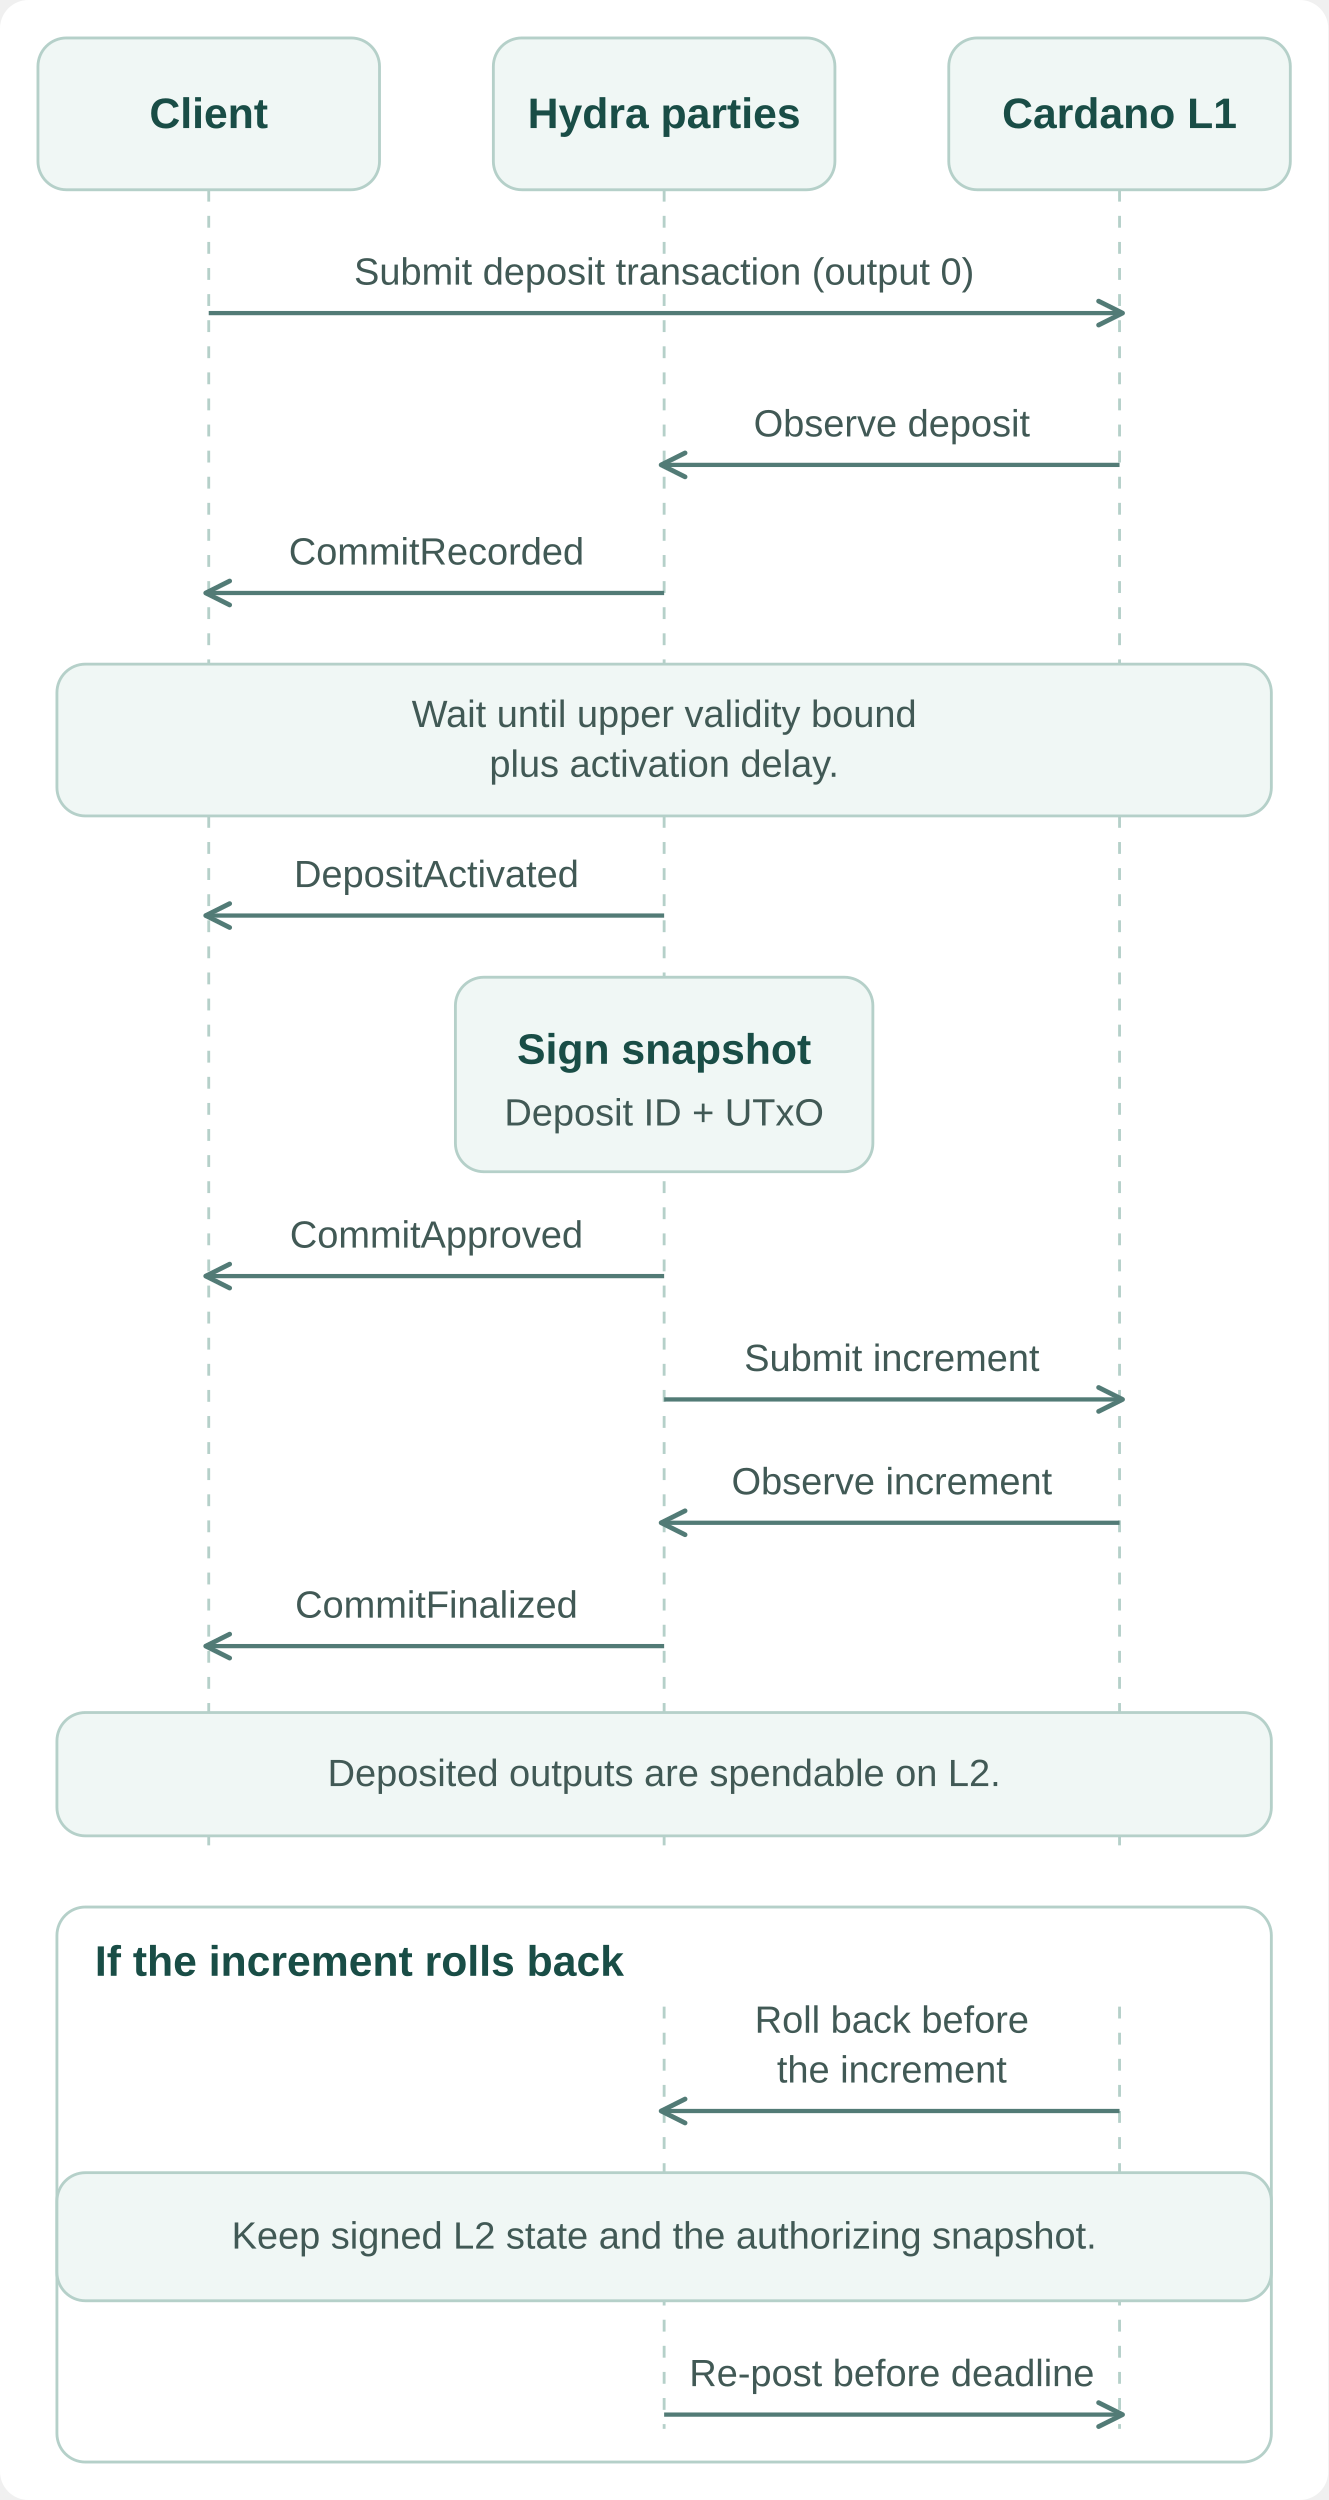
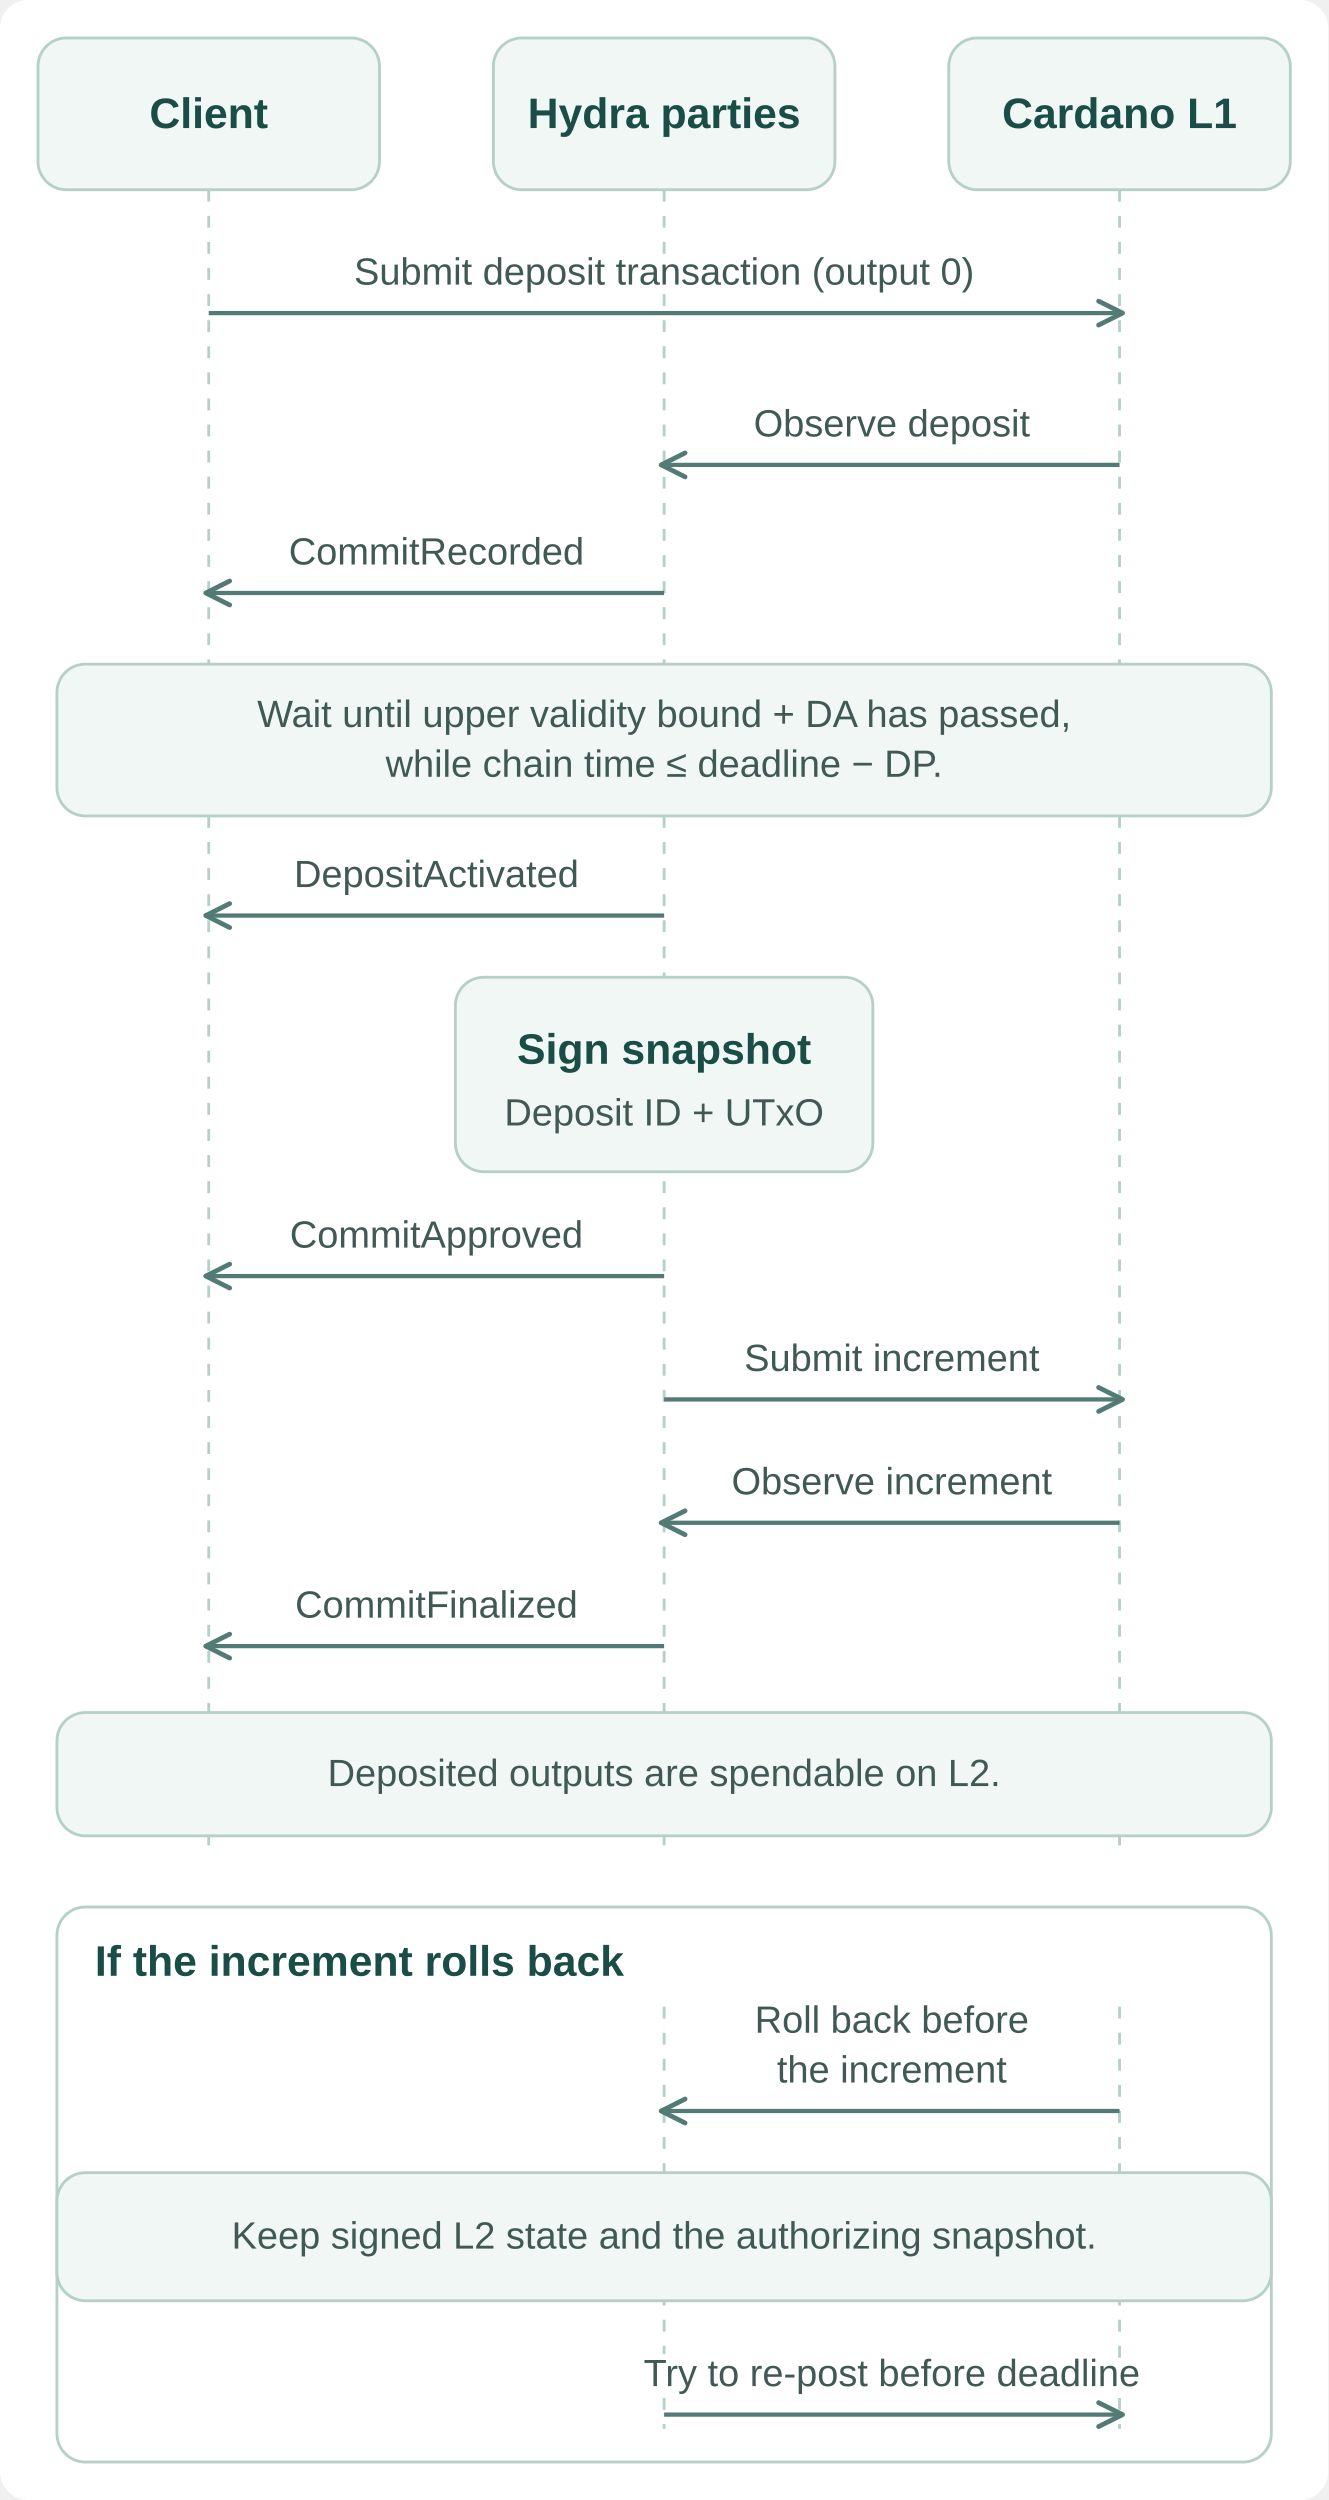
<svg xmlns="http://www.w3.org/2000/svg" width="560" height="1054" viewBox="0 0 560 1054" role="img" aria-labelledby="title description">
  <defs>
    <marker id="arrow" viewBox="0 0 10 10" refX="8" refY="5" markerWidth="7" markerHeight="7" orient="auto-start-reverse">
      <path d="M 1 1 L 9 5 L 1 9" fill="none" stroke="#527b76" stroke-width="1.6" stroke-linecap="round" stroke-linejoin="round" />
    </marker>
    <style>
      text { font-family: Arial, Helvetica, sans-serif; }
      .heading { font-size: 20px; font-weight: 600; fill: #194d46; }
      .step { font-size: 18px; font-weight: 600; fill: #194d46; }
      .body { font-size: 16px; fill: #415955; }
      .label { font-size: 15px; fill: #526761; }
      .detail { font-size: 14px; fill: #526761; }
      .message { font-size: 16px; fill: #415955; paint-order: stroke; stroke: #fff; stroke-width: 5px; stroke-linejoin: round; }
      .path { fill: none; stroke: #527b76; stroke-width: 1.8; marker-end: url(#arrow); }
      .line { fill: none; stroke: #527b76; stroke-width: 1.8; }
      .guide { fill: none; stroke: #b5d0c9; stroke-width: 1.2; stroke-dasharray: 5 6; }
      .card { fill: #f0f7f5; stroke: #b5d0c9; stroke-width: 1.2; }
      .group { fill: #fff; stroke: #b5d0c9; stroke-width: 1.2; }
      .accent { fill: #e0eee9; stroke: #8fb8ac; stroke-width: 1.2; }
    </style>
  </defs>
  <rect width="560" height="1054" rx="12" fill="#fff" />
  <path d="M 88 80 V 780" class="guide" />
  <rect x="16.0" y="16" width="144" height="64" rx="12" class="card" />
  <text x="88.0" y="54.0" text-anchor="middle" class="step">Client</text>
  <path d="M 280 80 V 780" class="guide" />
  <rect x="208.0" y="16" width="144" height="64" rx="12" class="card" />
  <text x="280.0" y="54.0" text-anchor="middle" class="step">Hydra parties</text>
  <path d="M 472 80 V 780" class="guide" />
  <rect x="400.0" y="16" width="144" height="64" rx="12" class="card" />
  <text x="472.0" y="54.0" text-anchor="middle" class="step">Cardano L1</text>
  <path d="M 88 132 H 472" class="path" />
  <text x="280.0" y="120" text-anchor="middle" class="message">Submit deposit transaction (output 0)</text>
  <path d="M 472 196 H 280" class="path" />
  <text x="376.0" y="184" text-anchor="middle" class="message">Observe deposit</text>
  <path d="M 280 250 H 88" class="path" />
  <text x="184.0" y="238" text-anchor="middle" class="message">CommitRecorded</text>
  <rect x="24" y="280" width="512" height="64" rx="12" class="card" />
-   <text x="280" y="306.5" text-anchor="middle" class="body">Wait until upper validity bound</text>
-   <text x="280" y="327.5" text-anchor="middle" class="body">plus activation delay.</text>
+   <text x="280" y="306.5" text-anchor="middle" class="body">Wait until upper validity bound + DA has passed,</text>
+   <text x="280" y="327.5" text-anchor="middle" class="body">while chain time ≤ deadline − DP.</text>
  <path d="M 280 386 H 88" class="path" />
  <text x="184.0" y="374" text-anchor="middle" class="message">DepositActivated</text>
  <rect x="192" y="412" width="176" height="82" rx="12" class="card" />
  <text x="280.0" y="448.5" text-anchor="middle" class="step">Sign snapshot</text>
  <text x="280.0" y="474.5" text-anchor="middle" class="body">Deposit ID + UTxO</text>
  <path d="M 280 538 H 88" class="path" />
  <text x="184.0" y="526" text-anchor="middle" class="message">CommitApproved</text>
  <path d="M 280 590 H 472" class="path" />
  <text x="376.0" y="578" text-anchor="middle" class="message">Submit increment</text>
  <path d="M 472 642 H 280" class="path" />
  <text x="376.0" y="630" text-anchor="middle" class="message">Observe increment</text>
  <path d="M 280 694 H 88" class="path" />
  <text x="184.0" y="682" text-anchor="middle" class="message">CommitFinalized</text>
  <rect x="24" y="722" width="512" height="52" rx="12" class="card" />
  <text x="280" y="753.0" text-anchor="middle" class="body">Deposited outputs are spendable on L2.</text>
  <rect x="24" y="804" width="512" height="234" rx="12" class="group" />
  <text x="40" y="833" text-anchor="start" class="step">If the increment rolls back</text>
  <path d="M 280 846 V 1024" class="guide" />
  <path d="M 472 846 V 1024" class="guide" />
  <path d="M 472 890 H 280" class="path" />
  <text x="376.0" y="857" text-anchor="middle" class="message">Roll back before</text>
  <text x="376.0" y="878" text-anchor="middle" class="message">the increment</text>
  <rect x="24" y="916" width="512" height="54" rx="12" class="card" />
  <text x="280" y="948.0" text-anchor="middle" class="body">Keep signed L2 state and the authorizing snapshot.</text>
  <path d="M 280 1018 H 472" class="path" />
-   <text x="376.0" y="1006" text-anchor="middle" class="message">Re-post before deadline</text>
+   <text x="376.0" y="1006" text-anchor="middle" class="message">Try to re-post before deadline</text>
</svg>
